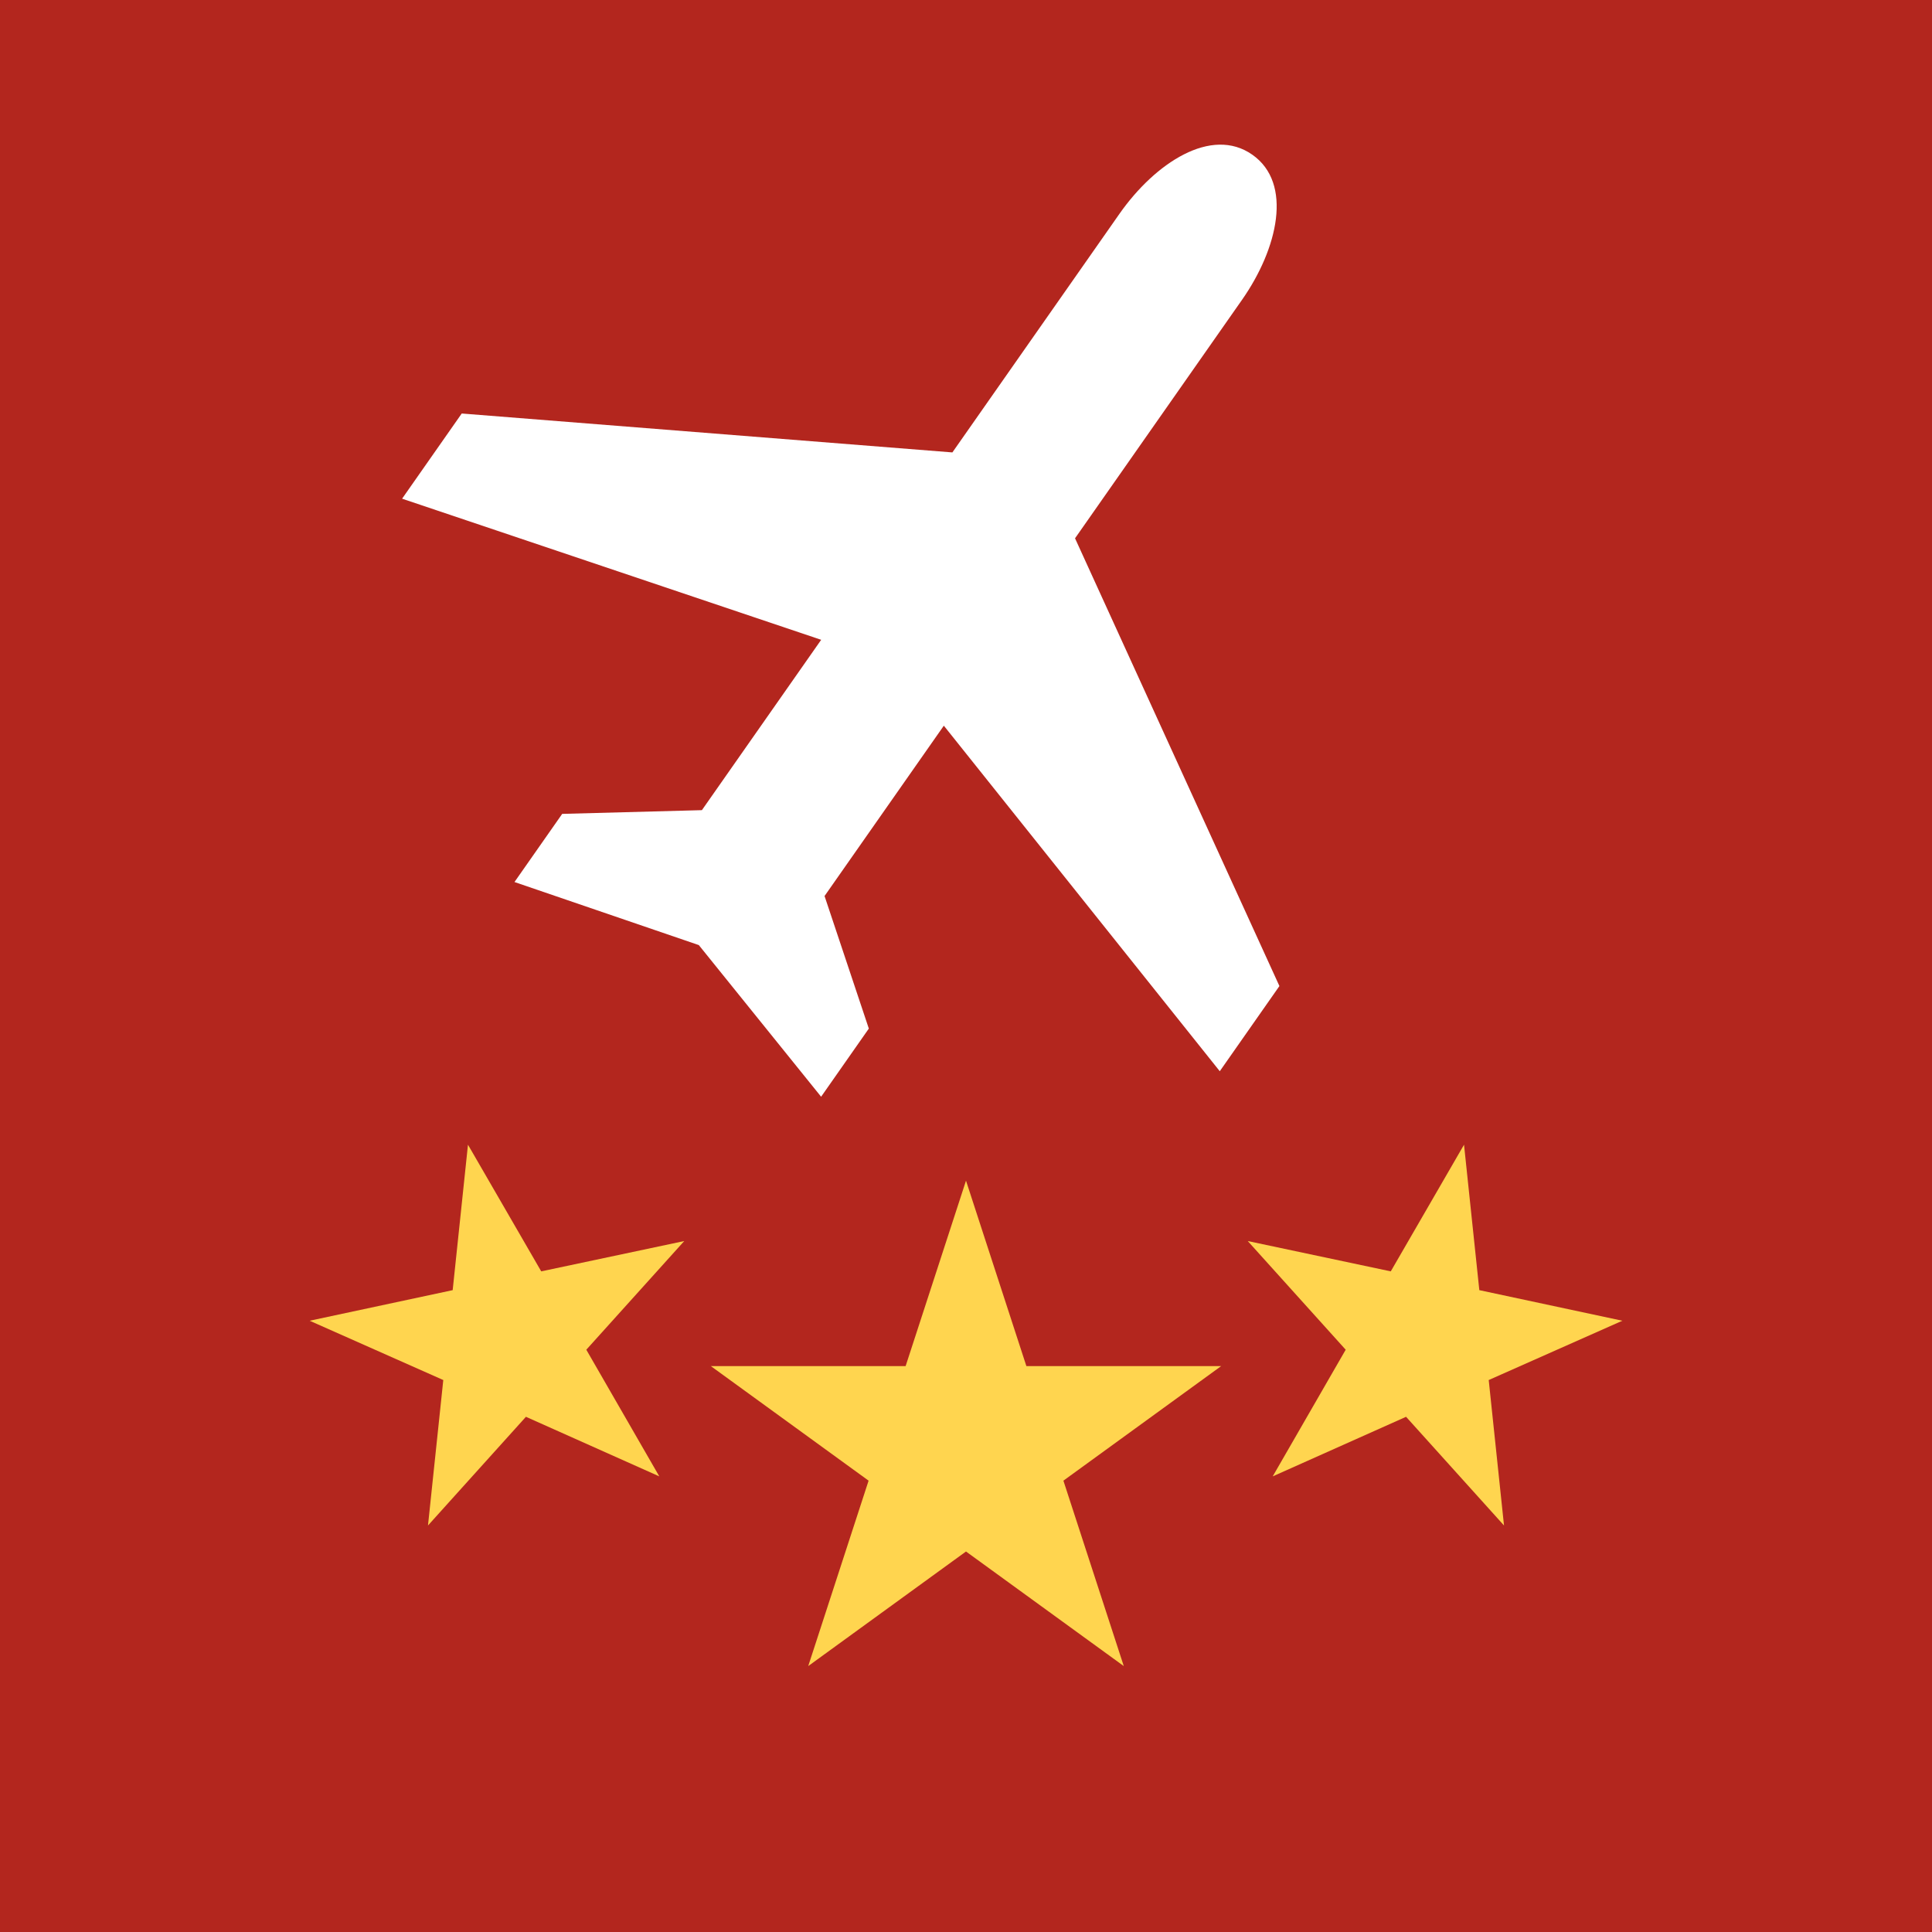
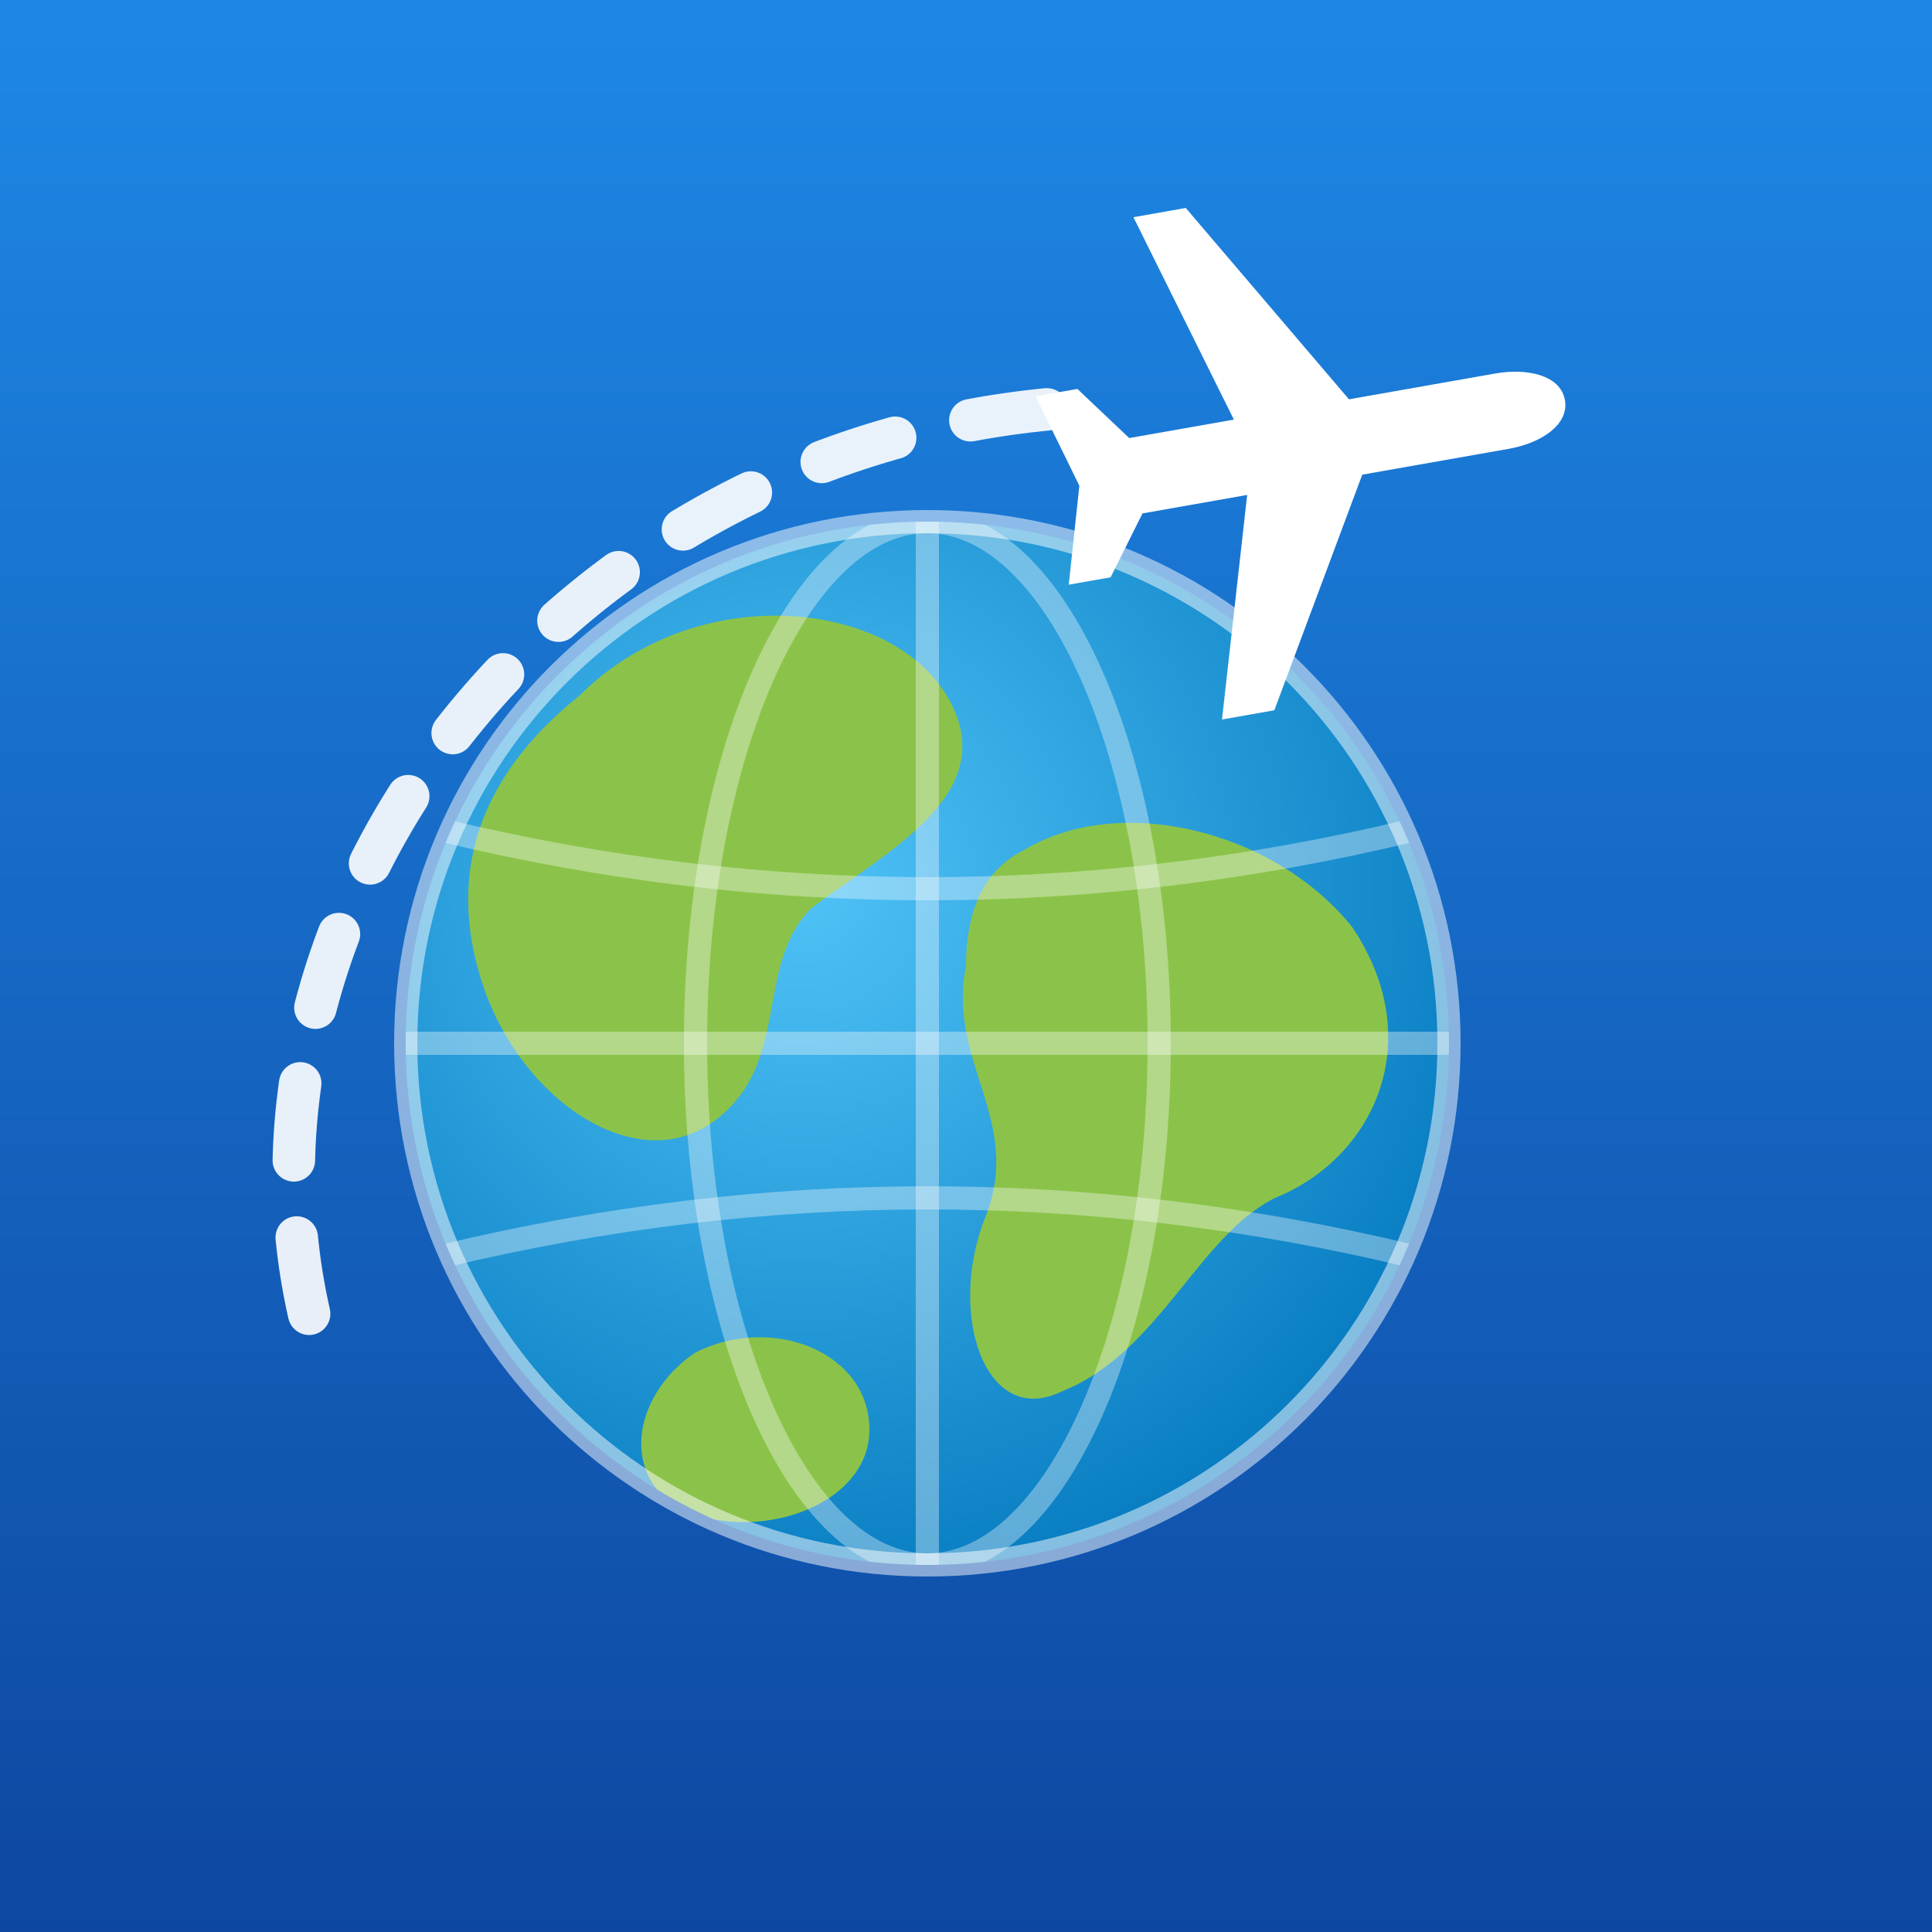
- <svg xmlns="http://www.w3.org/2000/svg" viewBox="18 18 72 72">
-   <rect x="0" y="0" width="108" height="108" fill="#B3261E" />
-   <path fill="#FFD54F" d="M35.44,60.66 L38.17,65.38 L43.50,64.25 L39.85,68.30 L42.57,73.02 L37.60,70.80 L33.95,74.85 L34.52,69.43 L29.54,67.22 L34.87,66.08 Z" />
-   <path fill="#FFD54F" d="M54.00,62.00 L56.25,68.91 L63.51,68.91 L57.63,73.18 L59.88,80.09 L54.00,75.82 L48.12,80.09 L50.37,73.18 L44.49,68.91 L51.75,68.91 Z" />
-   <path fill="#FFD54F" d="M72.56,60.66 L73.13,66.08 L78.46,67.22 L73.48,69.43 L74.05,74.85 L70.40,70.80 L65.43,73.02 L68.15,68.30 L64.50,64.25 L69.83,65.38 Z" />
-   <g transform="translate(54 39) rotate(35) scale(1.55)">
-     <path fill="#FFFFFF" d="M0,-12 C1.2,-12 1.8,-10.5 1.8,-9 L1.8,-2 L12,4 L12,6.5 L1.8,3.5 L1.8,8.5 L4.5,10.5 L4.5,12.5 L0,11.2 L-4.5,12.5 L-4.5,10.5 L-1.8,8.5 L-1.8,3.5 L-12,6.5 L-12,4 L-1.8,-2 L-1.8,-9 C-1.8,-10.5 -1.2,-12 0,-12 Z" />
+ <svg xmlns="http://www.w3.org/2000/svg" viewBox="0 0 100 100">
+   <defs>
+     <linearGradient id="bg" x1="0" y1="0" x2="0" y2="1">
+       <stop offset="0" stop-color="#1e88e5" />
+       <stop offset="1" stop-color="#0d47a1" />
+     </linearGradient>
+     <radialGradient id="globe" cx=".38" cy=".35" r=".75">
+       <stop offset="0" stop-color="#4fc3f7" />
+       <stop offset="1" stop-color="#0277bd" />
+     </radialGradient>
+     <clipPath id="c">
+       <circle cx="48" cy="54" r="27" />
+     </clipPath>
+   </defs>
+   <rect width="100" height="100" fill="url(#bg)" />
+   <circle cx="48" cy="54" r="27" fill="url(#globe)" />
+   <g clip-path="url(#c)" fill="#8bc34a">
+     <path d="M30 36 C36 30 46 31 49 36 C52 41 46 44 42 47 C39 50 41 55 37 58 C33 61 27 57 25 51 C23 45 25 40 30 36 Z" />
+     <path d="M53 44 C58 41 66 43 70 48 C74 54 71 60 66 62 C62 64 60 70 55 72 C51 74 49 68 51 63 C53 58 49 55 50 50 C50 47 51 45 53 44 Z" />
+     <path d="M36 70 C40 68 45 70 45 74 C45 78 39 80 35 78 C32 76 33 72 36 70 Z" />
+   </g>
+   <g clip-path="url(#c)" fill="none" stroke="#ffffff" stroke-opacity=".35" stroke-width="1.2">
+     <ellipse cx="48" cy="54" rx="12" ry="27" />
+     <line x1="48" y1="27" x2="48" y2="81" />
+     <line x1="21" y1="54" x2="75" y2="54" />
+     <path d="M23 43 Q48 49 73 43" />
+     <path d="M23 65 Q48 59 73 65" />
+   </g>
+   <circle cx="48" cy="54" r="27" fill="none" stroke="#ffffff" stroke-opacity=".5" stroke-width="1.2" />
+   <path d="M16 68 C11 46 30 22 57 21" fill="none" stroke="#ffffff" stroke-width="2.2" stroke-dasharray="4 4" stroke-linecap="round" opacity=".9" />
+   <g transform="translate(68 23) rotate(80) scale(1.1)">
+     <path fill="#ffffff" d="M0,-12 C1.2,-12 1.8,-10.5 1.8,-9 L1.8,-2 L12,4 L12,6.5 L1.8,3.5 L1.8,8.5 L4.5,10.5 L4.5,12.5 L0,11.2 L-4.5,12.5 L-4.5,10.5 L-1.8,8.5 L-1.8,3.5 L-12,6.5 L-12,4 L-1.8,-2 L-1.8,-9 C-1.8,-10.5 -1.2,-12 0,-12 Z" />
  </g>
</svg>
